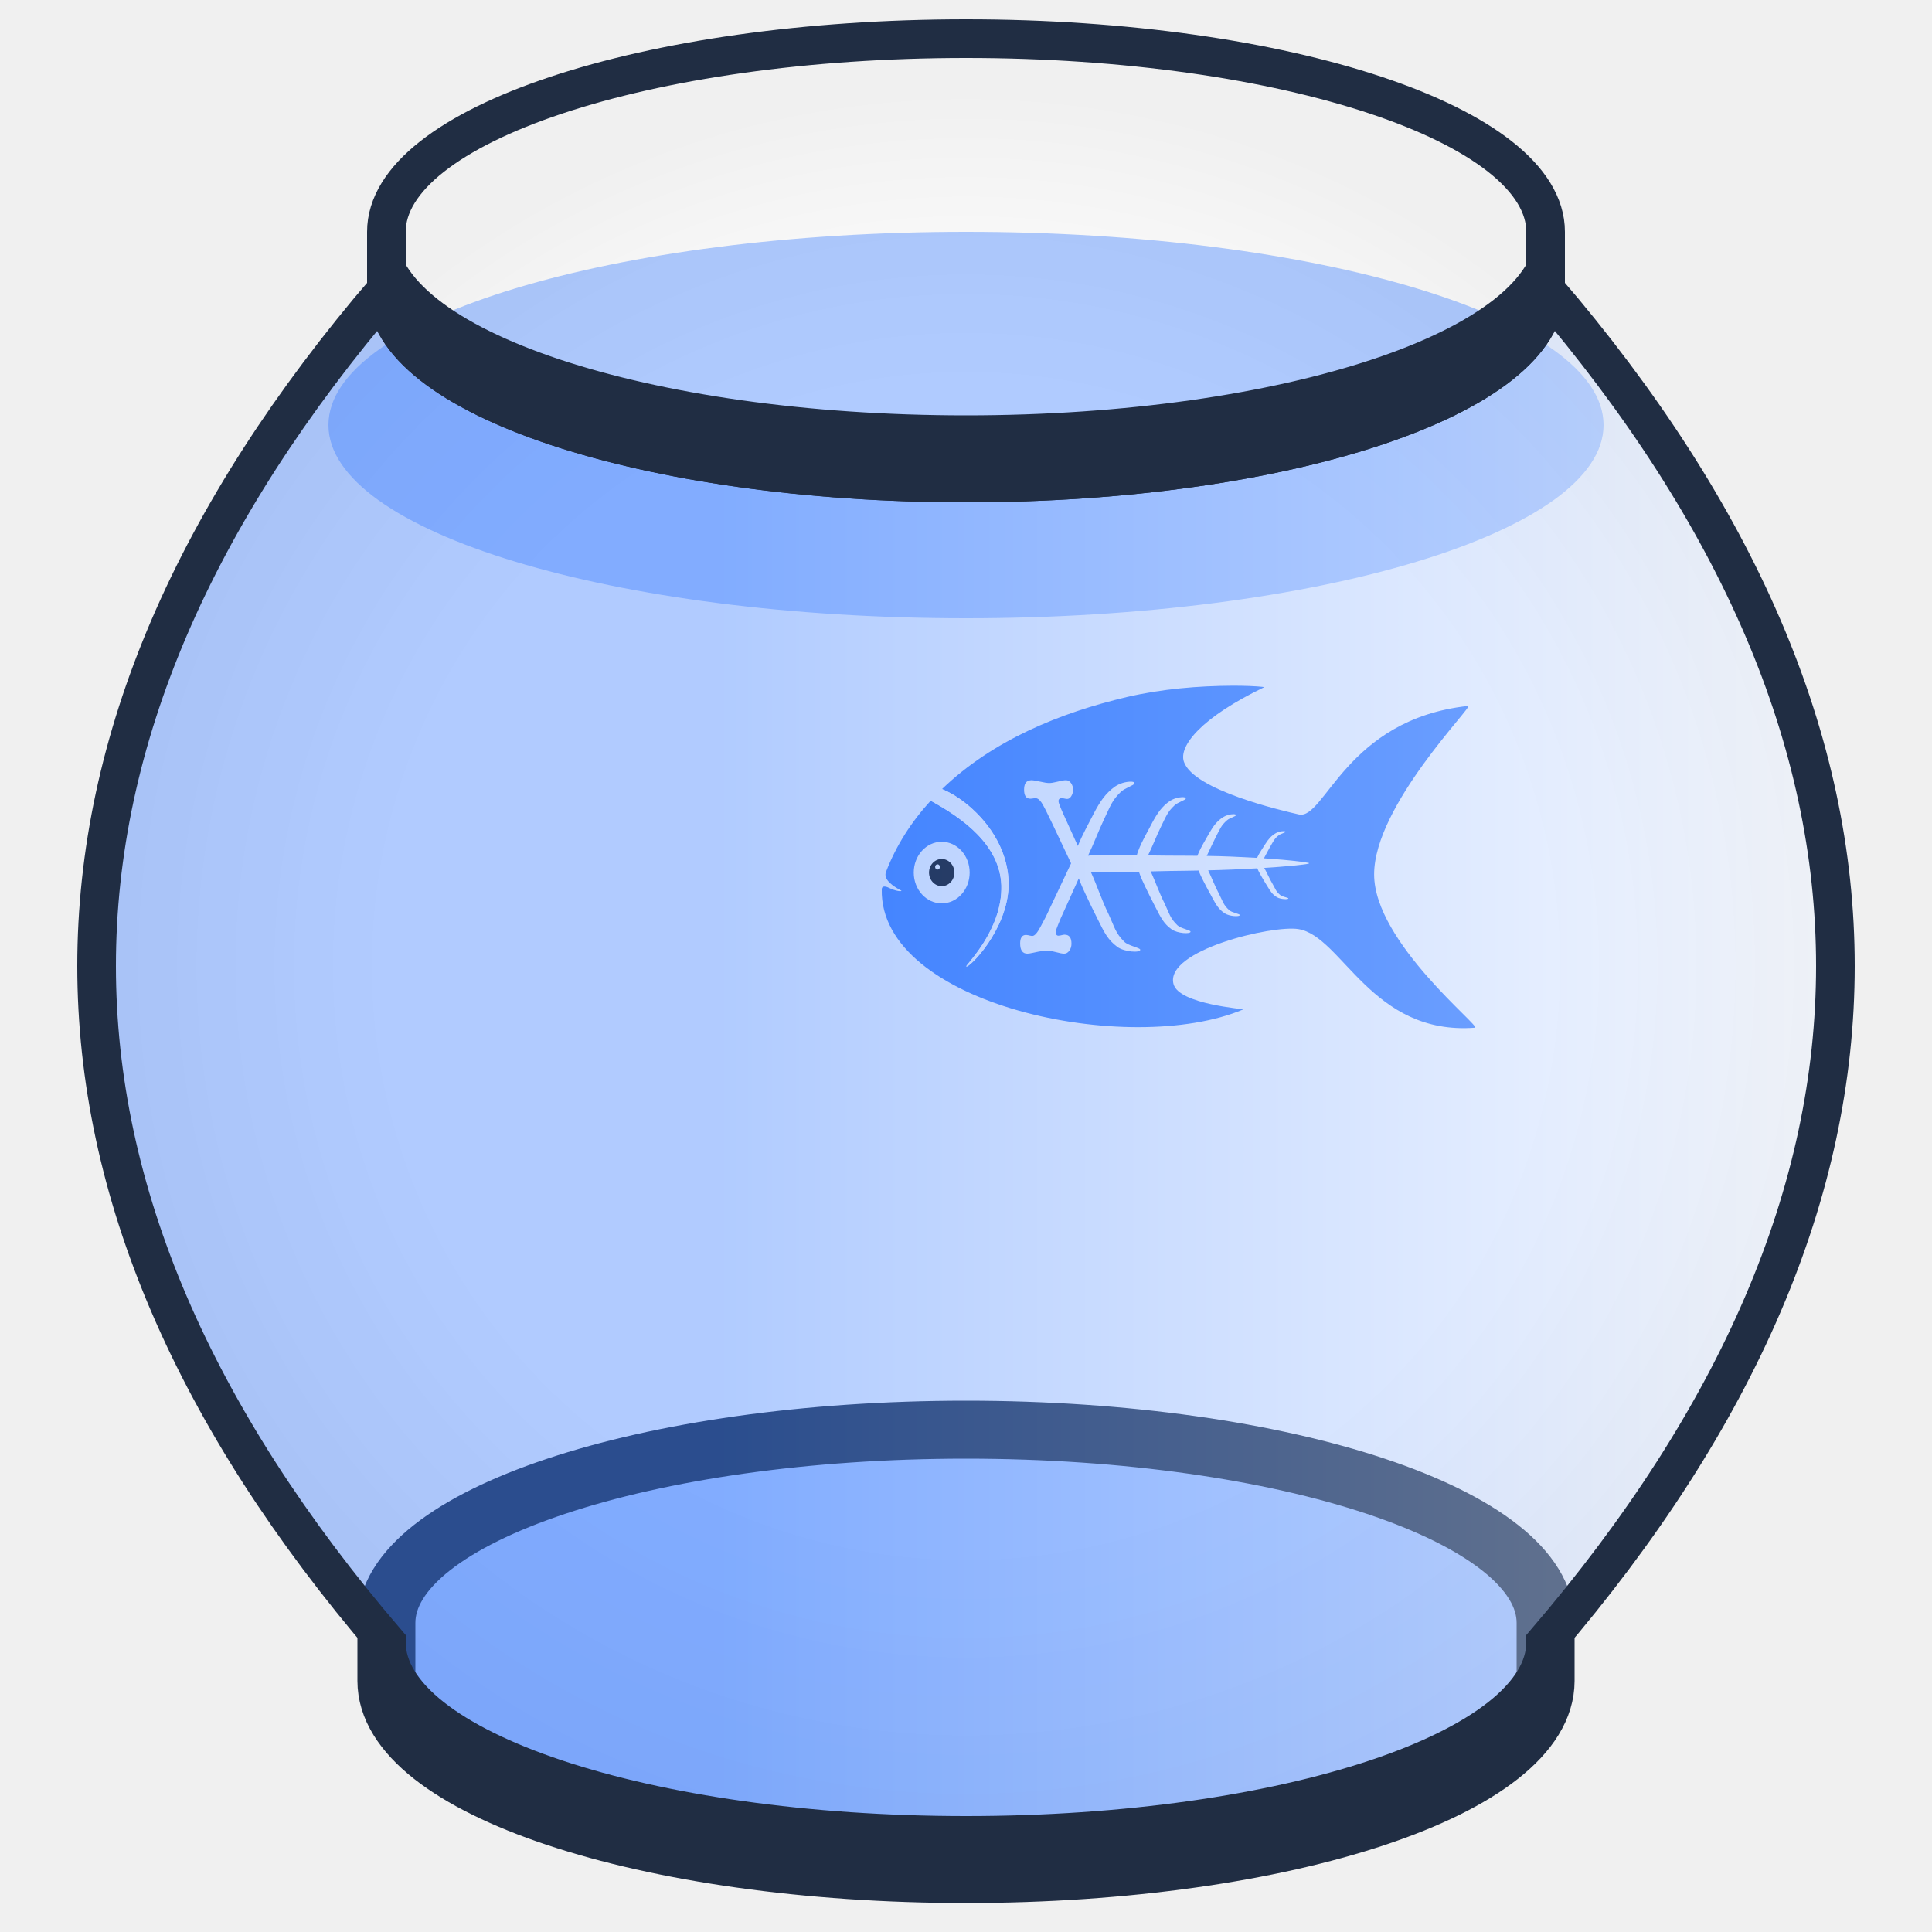
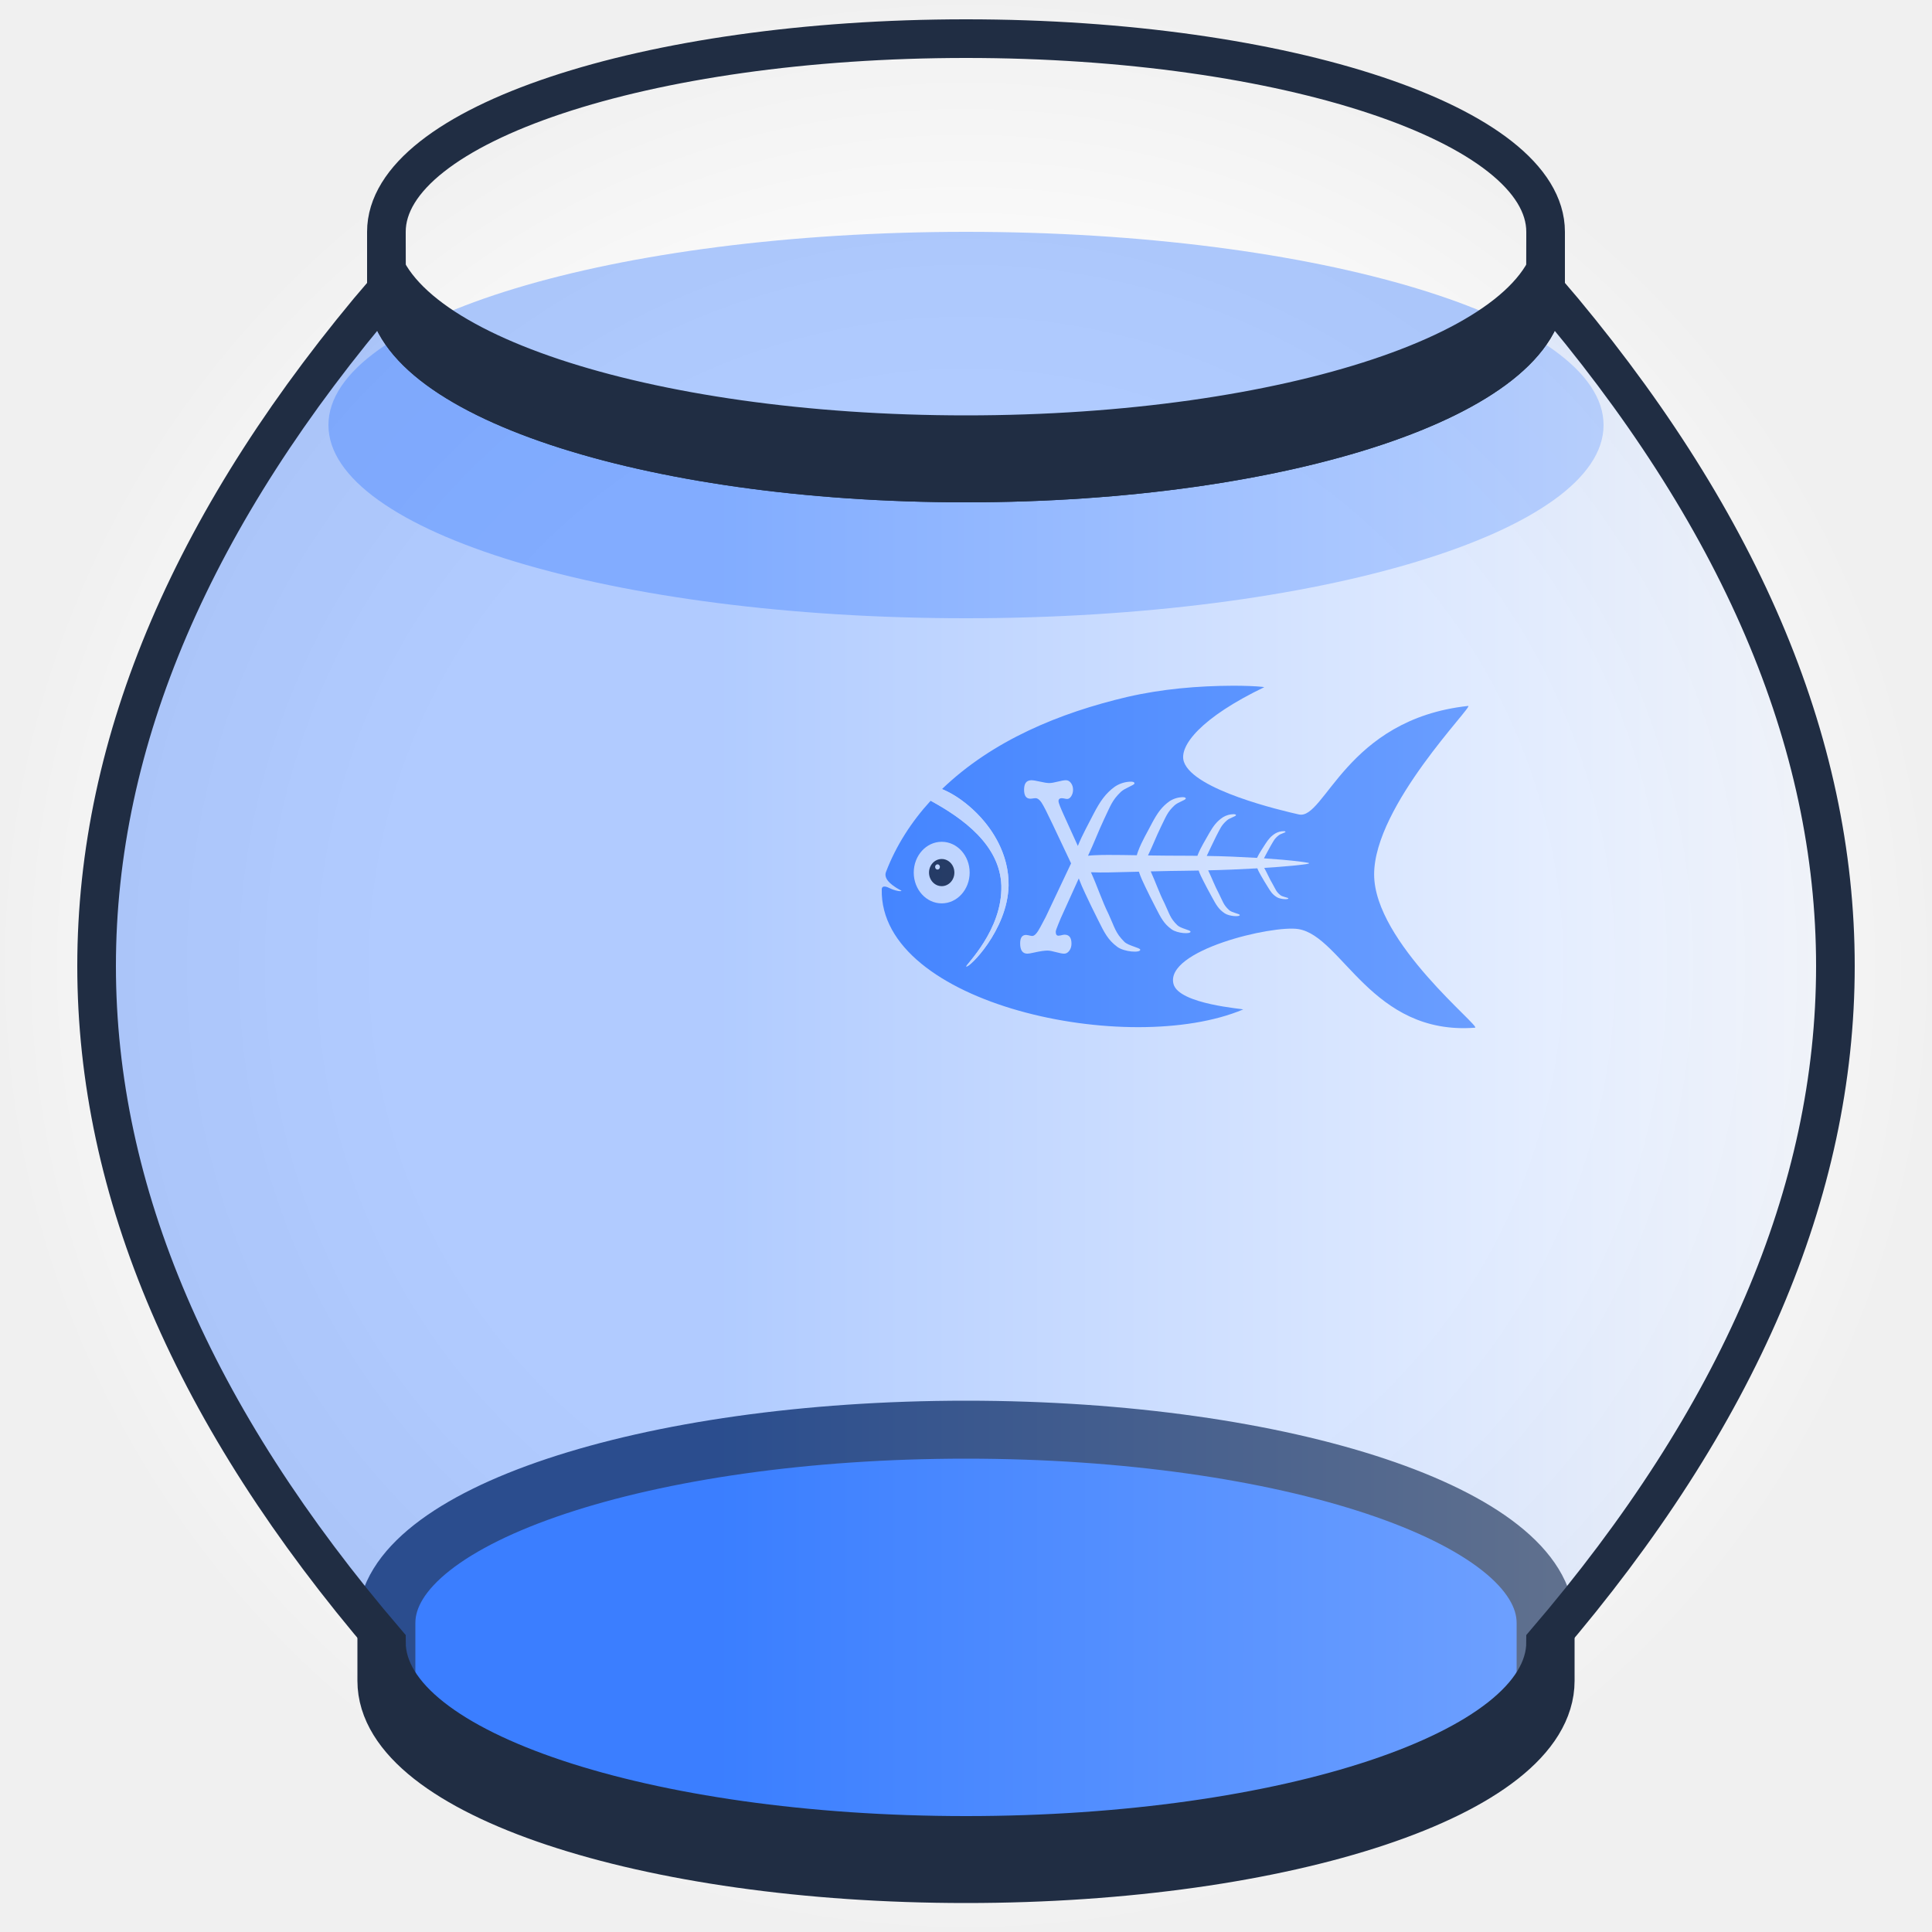
<svg xmlns="http://www.w3.org/2000/svg" xmlns:xlink="http://www.w3.org/1999/xlink" width="100%" height="100%" viewBox="0 0 100 100">
  <g alignment-baseline="baseline">
    <defs>
      <g id="Kanava" transform="scale(0.2)">
        <svg version="1.1" x="0" y="0" width="160" height="120" viewBox="0, 0, 2732, 2048">
          <g id="Layer_8_Copy">
            <g>
              <path d="M1608.412,212.295 C1624.546,212.378 1628.417,212.345 1644.297,212.63 C1666.985,213.037 1689.679,213.792 1712.324,215.272 C1720.17,215.785 1728.026,216.361 1735.838,217.274 C1738.195,217.549 1740.436,217.835 1742.74,218.308 C1743.289,218.42 1744.674,218.78 1744.219,219.107 C1468.167,351.853 1365.357,478.235 1389.937,548.848 C1433.269,673.337 1819.805,763.644 1897.782,781.19 C2011.923,806.873 2105.558,360.023 2645.877,301.651 C2673.447,298.673 2230.299,740.999 2230.408,1046.225 C2230.516,1346.604 2706.915,1721.213 2676.051,1723.569 C2219.284,1758.439 2089.095,1319.415 1896.048,1287.811 C1781.124,1268.996 1304.527,1381.546 1343.862,1530.461 C1367.723,1620.79 1658.049,1640.187 1651.498,1642.946 C1148.183,1854.902 43.377,1622.228 54.596,1111.67 C54.869,1099.26 65.57,1094.929 88.127,1106.287 C112.465,1118.543 141.524,1123.283 141.524,1118.093 C141.524,1117.079 125.225,1111.445 101.095,1092.819 C69.137,1068.151 68.311,1048.41 73.197,1035.581 C117.68,918.828 186.441,812.405 270.766,720.516 C414.184,798.498 576.238,916.116 583.149,1094.856 C588.633,1292.884 423.639,1447.246 428.324,1452.586 C437.448,1462.984 610.412,1293.808 615.06,1095.754 C617.965,956.79 541.392,828.78 437.118,741.594 C402.205,712.402 363.194,686.203 320.818,669.079 C544.558,453.698 841.012,332.107 1139.426,261.885 C1293.065,226.546 1450.982,212.855 1608.412,212.295 z" fill="#3B7EFF" fill-opacity="1" />
              <path d="M320.818,669.078 C370.561,689.926 415.688,721.301 455.409,757.567 C550.635,844.51 616.867,964.652 615.06,1095.754 C610.411,1293.807 437.448,1462.983 428.324,1452.586 C423.639,1447.246 588.633,1292.883 583.149,1094.856 C576.442,915.816 413.886,798.98 270.766,720.516 C286.673,702.63 303.58,685.672 320.818,669.078 z" fill="#FFFFFF" />
              <path d="M319.509,1174.106 C387.738,1174.106 443.049,1113.189 443.049,1038.046 C443.049,962.902 387.738,901.986 319.509,901.986 C251.28,901.986 195.969,962.902 195.969,1038.046 C195.969,1113.189 251.28,1174.106 319.509,1174.106 z" fill="#FFFFFF" />
              <path d="M319.509,1098.034 C350.463,1098.034 375.556,1071.176 375.556,1038.046 C375.556,1004.915 350.463,978.058 319.509,978.058 C288.555,978.058 263.462,1004.915 263.462,1038.046 C263.462,1071.176 288.555,1098.034 319.509,1098.034 z" fill="#000000" />
              <path d="M301.014,1024.807 C306.859,1024.807 311.597,1019.588 311.597,1013.151 C311.597,1006.714 306.859,1001.495 301.014,1001.495 C295.169,1001.495 290.431,1006.714 290.431,1013.151 C290.431,1019.588 295.169,1024.807 301.014,1024.807 z" fill="#FFFFFF" />
              <path d="M714.813,629.945 L714.813,629.945 L714.812,629.945 L714.812,629.946 Q727.85,629.946 754.359,636.182 Q780.868,642.417 794.774,642.417 Q807.811,642.417 832.148,636.182 Q856.484,629.946 868.652,629.946 Q881.689,629.946 890.815,642.417 Q899.941,654.888 899.941,671.894 Q899.941,687.767 892.119,700.238 Q884.297,712.709 873.867,712.709 C868.735,712.478 863.661,711.483 858.63,710.264 C851.98,709.301 854.731,709.502 850.4,709.308 Q835.624,709.308 835.624,722.913 Q835.624,731.983 858.222,781.867 L921.115,920.312 C940.794,870.984 967.286,824.805 991.194,777.486 C1019.543,723.303 1043.335,688.093 1085.074,658.044 C1106.81,643.803 1131.205,636.502 1155.733,636.293 C1159.834,636.599 1171.097,636.277 1171.396,643.911 C1170.482,652.45 1129.432,663.945 1111.242,681.336 C1071.533,719.299 1065.109,744.232 1037.449,801.318 C1012.237,854.77 991.574,910.239 966.099,963.571 C975.326,962.321 984.655,961.945 993.946,961.42 C1014.54,960.336 1035.174,960.086 1055.792,960.035 C1097.495,959.932 1139.199,960.759 1180.895,961.434 L1181.71,961.447 C1183.265,954.825 1185.637,948.431 1188.005,942.067 C1204.543,897.985 1228.8,858.833 1249.67,817.809 C1273.018,774.462 1292.613,746.294 1326.989,722.255 C1344.89,710.863 1364.981,705.021 1385.182,704.855 C1388.56,705.099 1397.835,704.842 1398.081,710.949 C1397.329,717.78 1363.521,726.976 1348.54,740.889 C1315.836,771.259 1310.545,791.206 1287.766,836.874 C1267.566,878.029 1251.436,921.059 1231.205,962.196 C1286.019,963.27 1340.84,963.364 1395.66,963.563 C1440.087,963.708 1422.123,963.495 1449.554,963.905 C1451.283,959.332 1450.502,961.337 1451.873,957.881 C1465.104,924.819 1484.509,895.456 1501.205,864.687 C1519.884,832.177 1535.559,811.051 1563.06,793.022 C1577.381,784.477 1593.454,780.097 1609.614,779.971 C1612.317,780.155 1619.737,779.962 1619.934,784.542 C1619.332,789.665 1592.286,796.563 1580.301,806.997 C1554.138,829.775 1549.905,844.735 1531.682,878.986 C1517.314,907.162 1504.579,936.125 1490.658,964.519 C1564.834,965.39 1638.948,968.919 1713.003,973.055 C1723.046,951.333 1737.072,931.802 1749.704,911.566 C1763.713,889.893 1775.469,875.808 1796.095,863.789 C1806.835,858.093 1818.89,855.172 1831.01,855.089 C1833.037,855.211 1838.603,855.082 1838.75,858.135 C1838.299,861.551 1818.014,866.149 1809.025,873.106 C1789.403,888.291 1786.229,898.264 1772.561,921.098 C1762.29,938.759 1753.421,957.182 1743.459,975.011 C1797.91,978.934 1852.421,982.925 1906.578,989.963 C1916.102,991.201 1925.659,992.466 1935.086,994.327 C1936.624,994.631 1942.23,995.125 1943.34,996.873 C1940.969,999.941 1917.809,1002.362 1914.176,1002.834 C1899.444,1004.744 1884.663,1006.278 1869.877,1007.703 C1828.26,1011.713 1786.548,1014.767 1744.823,1017.396 C1757.933,1040.973 1768.203,1065.999 1782.148,1089.128 C1795.682,1112.912 1796.981,1122.4 1816.565,1138.117 C1825.537,1145.317 1850.918,1148.545 1851.341,1152.118 C1852.04,1158.012 1816.601,1156.33 1801.194,1147.071 C1780.573,1134.68 1772.982,1121.895 1759.095,1099.329 C1749.581,1083.851 1740.028,1068.382 1731.066,1052.566 C1724.776,1041.807 1718.804,1030.872 1714.256,1019.256 C1641.901,1023.461 1569.471,1026.521 1497.01,1028.102 C1513.342,1062.196 1526.587,1097.672 1544.465,1131.031 C1562.51,1166.707 1564.241,1180.939 1590.354,1204.514 C1602.316,1215.314 1636.157,1220.156 1636.722,1225.515 C1637.653,1234.357 1590.402,1231.834 1569.858,1217.945 C1542.364,1199.358 1532.243,1180.181 1513.728,1146.333 C1501.042,1123.115 1488.304,1099.912 1476.354,1076.187 C1468.551,1060.776 1460.604,1045.367 1454.915,1029.021 C1421.628,1029.747 1441.596,1029.361 1395.007,1030.031 C1304.87,1031.195 1355.486,1030.36 1243.164,1032.839 C1264.396,1079.097 1280.562,1127.556 1303.745,1172.933 C1326.301,1220.502 1328.465,1239.478 1361.106,1270.912 C1376.059,1285.312 1418.36,1291.767 1419.066,1298.913 C1420.23,1310.701 1361.167,1307.338 1335.487,1288.82 C1301.119,1264.037 1288.468,1238.467 1265.323,1193.336 C1249.466,1162.379 1233.544,1131.442 1218.607,1099.808 C1208.204,1078.404 1198.283,1056.766 1190.895,1034.123 L1157.935,1035.012 C1124.158,1035.944 1090.379,1036.928 1056.592,1037.377 C1031.632,1037.709 1006.629,1037.859 981.688,1036.655 L978.938,1036.505 C1006.879,1097.312 1027.08,1161.397 1056.852,1221.392 C1084.239,1280.853 1086.867,1304.573 1126.5,1343.865 C1144.656,1361.865 1196.018,1369.934 1196.875,1378.866 C1198.289,1393.602 1126.573,1389.398 1095.393,1366.25 C1053.663,1335.271 1038.302,1303.308 1010.2,1246.895 C990.946,1208.199 971.613,1169.527 953.477,1129.986 C943.283,1108.298 933.531,1086.42 925.201,1063.945 L846.054,1238.765 L833.886,1268.243 Q823.456,1293.186 823.456,1299.988 Q823.456,1316.994 835.624,1316.994 C841.613,1316.651 847.501,1315.194 853.36,1313.734 C860.913,1312.463 857.832,1312.73 862.568,1312.459 Q892.988,1312.459 892.988,1352.14 Q892.988,1370.28 883.427,1383.318 Q873.867,1396.356 860.83,1396.356 Q848.661,1396.356 824.325,1389.553 Q799.989,1382.751 786.952,1382.751 Q766.092,1382.751 726.111,1391.821 Q706.121,1396.356 698.299,1396.356 Q666.14,1396.356 666.14,1351.006 Q666.14,1313.593 692.215,1313.593 C698.408,1313.944 704.503,1315.423 710.576,1316.852 C718.355,1318.121 715.193,1317.854 720.027,1318.128 Q734.803,1318.128 755.663,1278.446 L779.13,1234.23 L891.25,997.278 L808.68,822.682 Q773.915,748.989 760.877,729.148 Q747.84,709.308 733.934,709.308 C728.932,709.484 723.96,710.224 718.995,710.937 C712.678,711.571 715.235,711.438 711.336,711.575 Q683.523,711.575 683.523,671.894 C683.82,649.23 689.688,631.093 714.812,629.945 L714.812,629.945 L714.813,629.945 z" fill="#FFFFFF" />
            </g>
          </g>
        </svg>
      </g>
      <linearGradient id="barrelful" x1="20%" x2="100%" y1="0%" y2="0%">
        <stop offset="20%" stop-color="#3b7eff" />
        <stop offset="100%" stop-color="#ebf2ff" />
      </linearGradient>
      <radialGradient id="splash">
        <stop offset="60%" stop-color="white" />
-         <stop offset="90%" stop-color="white" stop-opacity="0" />
+         <stop offset="100%" stop-color="white" stop-opacity="0" />
      </radialGradient>
    </defs>
    <rect fill="url(#splash)" width="100%" height="100%" />
    <g transform="translate(50 15)">
      <ellipse id="soup" cy="7" rx="33" ry="10" fill="#3b7eff" fill-opacity="0.4" />
-       <path id="bottom" stroke-width="3" stroke="#202d43" fill="#3b7eff" fill-opacity="0.4" stroke-linecap="round" d="M 30 72 a 30 10 0 0 1 -60 0              v -3    a 30 10 0 0 1 60 0 z" />
+       <path id="bottom" stroke-width="3" stroke="#202d43" fill="#3b7eff" fill-opacity="1" stroke-linecap="round" d="M 30 72 a 30 10 0 0 1 -60 0              v -3    a 30 10 0 0 1 60 0 z" />
      <g transform="translate(0 20)">
        <use x="-5" y="-2" transform="scale(1)" xlink:href="#Kanava" />
      </g>
      <path fill="url(#barrelful)" fill-opacity="0.4" stroke-width="2" stroke="#202d43" d="M -30 0 q -30 35 0 70              a 30 10 0 1 0 60 0 q 30 -35 0 -70              a 30 10 0 0 1 -60 0 z" />
      <path id="lid" stroke-width="2" fill="none" stroke="#202d43" d="M 30 0 a 30 10 0 0 1 -60 0              v -3        a 30 10 0 0 1 60 0 z" />
-       <path stroke-width="1" fill="#202d43" stroke="#202d43" d="M 30 0 a 30 10 0 0 1 -60 0              v -3        a 30 10 0 0 0 60 0 z" />
+       <path id="rim" stroke-width="1" fill="#202d43" stroke="#202d43" d="M 30 0 a 30 10 0 0 1 -60 0              v -3        a 30 10 0 0 0 60 0 z" />
    </g>
  </g>
</svg>
